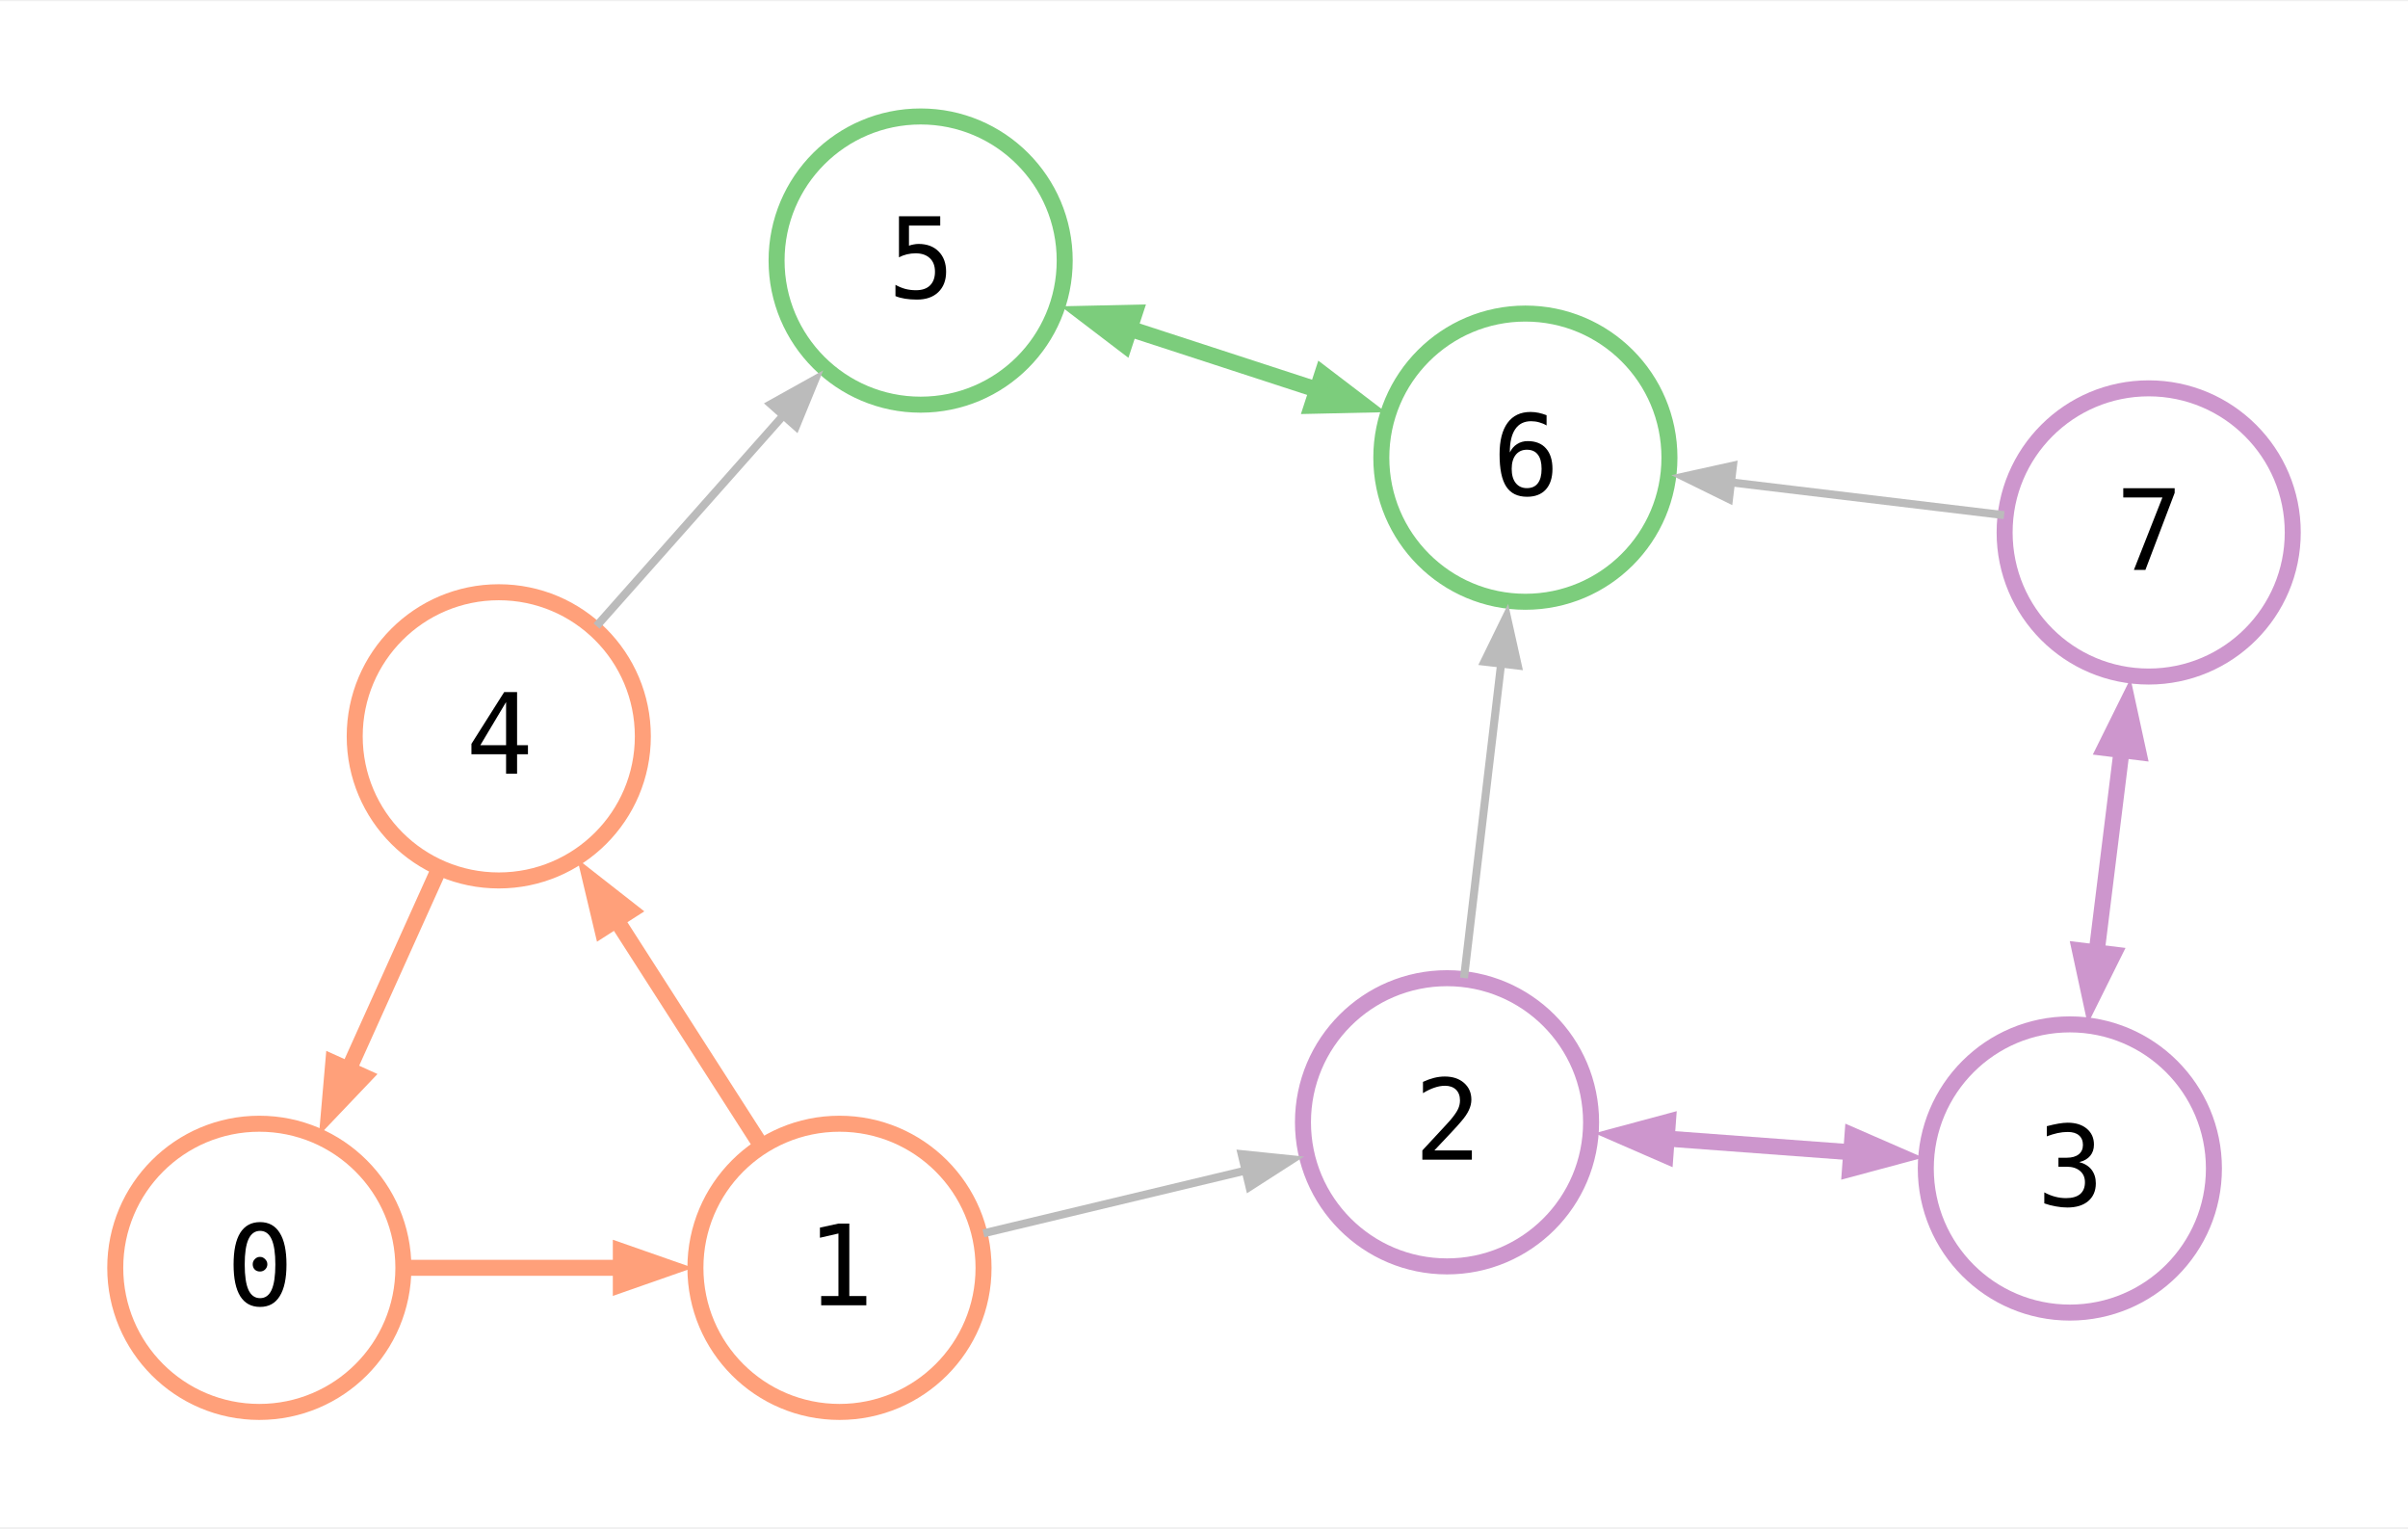
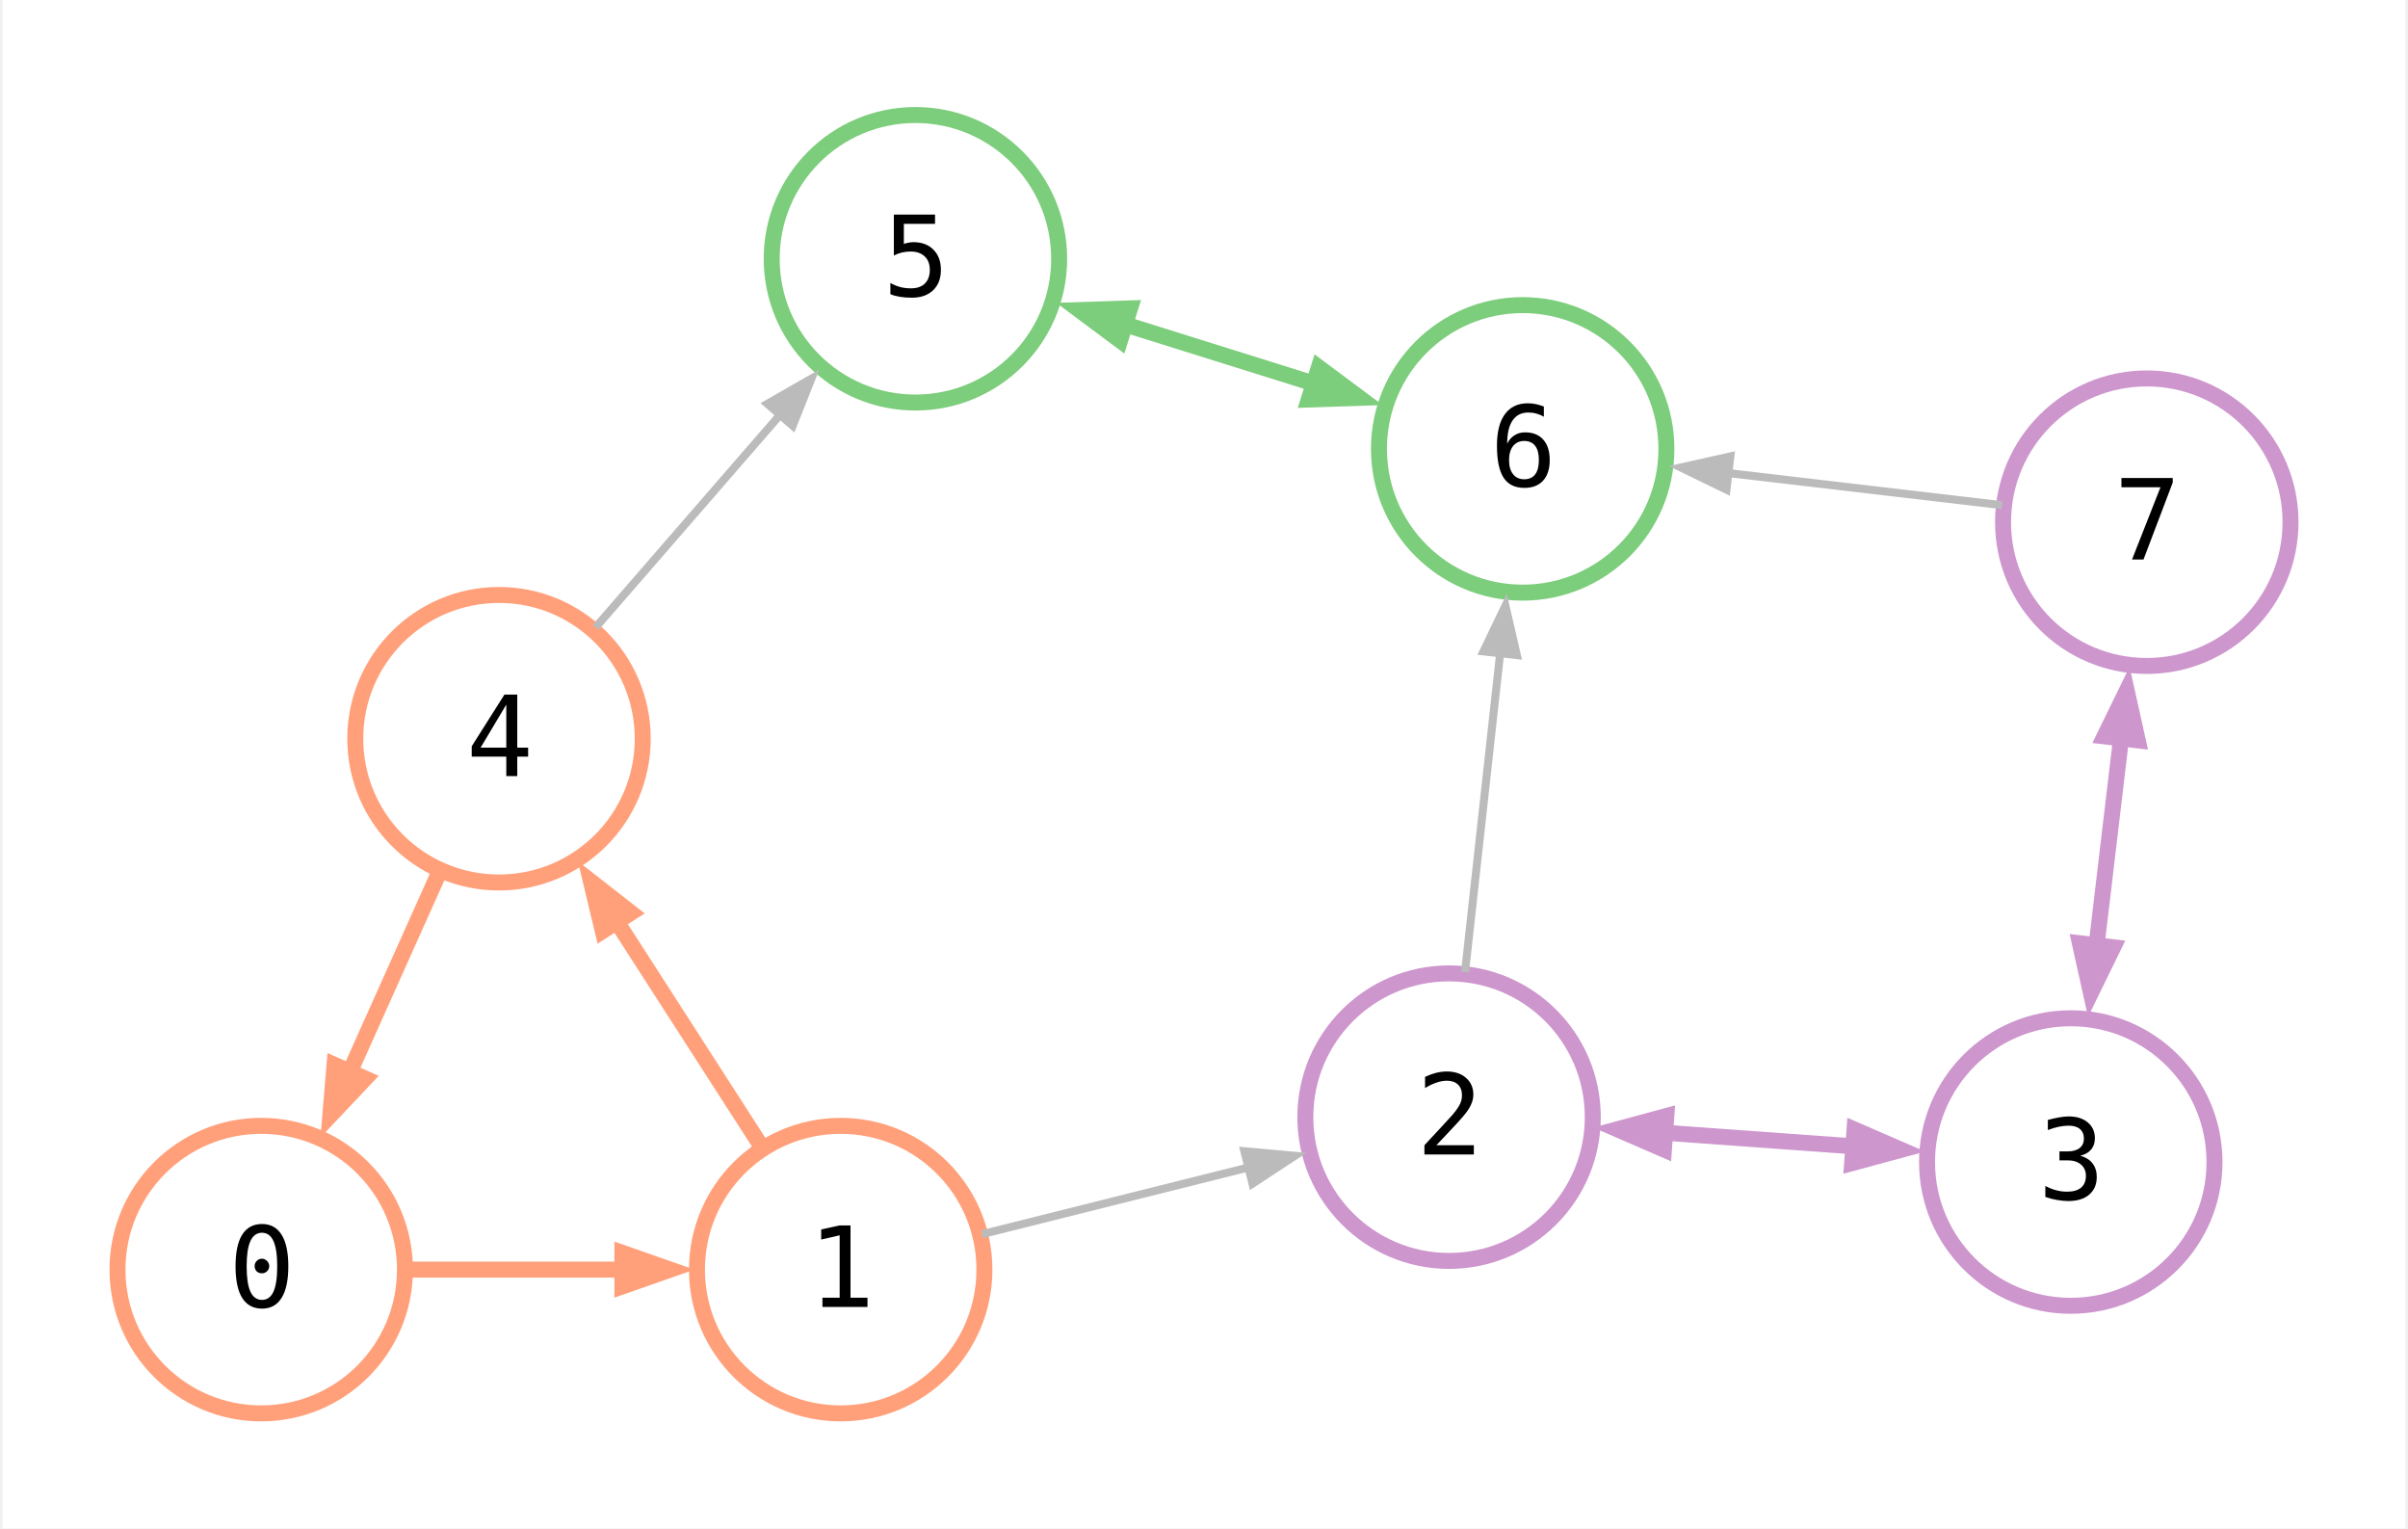
- <svg xmlns="http://www.w3.org/2000/svg" width="301pt" height="191pt" viewBox="0.00 0.00 300.87 190.62">
-   <g id="graph0" class="graph" transform="scale(1 1) rotate(0) translate(14.4 176.22)">
-     <polygon fill="white" stroke="none" points="-14.4,14.4 -14.4,-176.22 286.47,-176.22 286.47,14.4 -14.4,14.4" />
+ <svg xmlns="http://www.w3.org/2000/svg" width="301pt" height="191pt" viewBox="0.00 0.00 300.94 191.36">
+   <g id="graph0" class="graph" transform="scale(1 1) rotate(0) translate(14.4 176.96)">
+     <polygon fill="white" stroke="none" points="-14.4,14.4 -14.4,-176.96 286.54,-176.96 286.54,14.4 -14.4,14.4" />
    <g id="node1" class="node">
      <ellipse fill="none" stroke="lightsalmon" stroke-width="2" cx="18" cy="-18" rx="18" ry="18" />
      <text text-anchor="start" x="13.88" y="-13.32" font-family="monospace" font-size="14.00">0</text>
    </g>
    <g id="node2" class="node">
-       <ellipse fill="none" stroke="lightsalmon" stroke-width="2" cx="90.49" cy="-18" rx="18" ry="18" />
-       <text text-anchor="start" x="86.36" y="-13.32" font-family="monospace" font-size="14.00">1</text>
+       <ellipse fill="none" stroke="lightsalmon" stroke-width="2" cx="90.57" cy="-18" rx="18" ry="18" />
+       <text text-anchor="start" x="86.44" y="-13.33" font-family="monospace" font-size="14.00">1</text>
    </g>
    <g id="edge1" class="edge">
-       <path fill="none" stroke="lightsalmon" stroke-width="2" d="M36.29,-18C44.96,-18 55.47,-18 64.91,-18" />
-       <polygon fill="lightsalmon" stroke="lightsalmon" stroke-width="2" points="63.17,-20.1 69.17,-18 63.17,-15.9 63.17,-20.1" />
+       <path fill="none" stroke="lightsalmon" stroke-width="2" d="M36.31,-18C44.99,-18 55.51,-18 64.96,-18" />
+       <polygon fill="lightsalmon" stroke="lightsalmon" stroke-width="2" points="63.23,-20.1 69.23,-18 63.23,-15.9 63.23,-20.1" />
    </g>
    <g id="node3" class="node">
-       <ellipse fill="none" stroke="lightsalmon" stroke-width="2" cx="47.92" cy="-84.39" rx="18" ry="18" />
-       <text text-anchor="start" x="43.8" y="-79.72" font-family="monospace" font-size="14.00">4</text>
+       <ellipse fill="none" stroke="lightsalmon" stroke-width="2" cx="47.78" cy="-84.47" rx="18" ry="18" />
+       <text text-anchor="start" x="43.66" y="-79.79" font-family="monospace" font-size="14.00">4</text>
    </g>
    <g id="edge3" class="edge">
-       <path fill="none" stroke="lightsalmon" stroke-width="2" d="M80.62,-33.4C74.97,-42.2 67.81,-53.36 61.63,-63" />
-       <polygon fill="lightsalmon" stroke="lightsalmon" stroke-width="2" points="60.84,-60.34 59.37,-66.53 64.38,-62.61 60.84,-60.34" />
+       <path fill="none" stroke="lightsalmon" stroke-width="2" d="M80.64,-33.42C74.97,-42.22 67.78,-53.4 61.57,-63.05" />
+       <polygon fill="lightsalmon" stroke="lightsalmon" stroke-width="2" points="60.77,-60.41 59.29,-66.59 64.3,-62.68 60.77,-60.41" />
    </g>
    <g id="node6" class="node">
-       <ellipse fill="none" stroke="#cd96cd" stroke-width="2" cx="166.4" cy="-36.18" rx="18" ry="18" />
-       <text text-anchor="start" x="162.27" y="-31.51" font-family="monospace" font-size="14.00">2</text>
+       <ellipse fill="none" stroke="#cd96cd" stroke-width="2" cx="166.76" cy="-37.09" rx="18" ry="18" />
+       <text text-anchor="start" x="162.63" y="-32.42" font-family="monospace" font-size="14.00">2</text>
    </g>
    <g id="edge2" class="edge">
-       <path fill="none" stroke="#bbbbbb" d="M108.48,-22.31C118.31,-24.66 130.64,-27.62 141.39,-30.19" />
-       <polygon fill="#bbbbbb" stroke="#bbbbbb" points="140.74,-32.2 147.07,-31.55 141.72,-28.11 140.74,-32.2" />
+       <path fill="none" stroke="#bbbbbb" d="M108.24,-22.43C118.17,-24.92 130.73,-28.06 141.66,-30.8" />
+       <polygon fill="#bbbbbb" stroke="#bbbbbb" points="141.12,-32.83 147.45,-32.25 142.14,-28.76 141.12,-32.83" />
    </g>
    <g id="edge7" class="edge">
-       <path fill="none" stroke="lightsalmon" stroke-width="2" d="M40.37,-67.64C36.76,-59.64 32.39,-49.93 28.47,-41.23" />
-       <polygon fill="lightsalmon" stroke="lightsalmon" stroke-width="2" points="31.07,-41.88 26.69,-37.28 27.24,-43.61 31.07,-41.88" />
+       <path fill="none" stroke="lightsalmon" stroke-width="2" d="M40.27,-67.69C36.68,-59.68 32.32,-49.96 28.42,-41.25" />
+       <polygon fill="lightsalmon" stroke="lightsalmon" stroke-width="2" points="31.02,-41.92 26.65,-37.3 27.18,-43.63 31.02,-41.92" />
    </g>
    <g id="node4" class="node">
-       <ellipse fill="none" stroke="#7ccd7c" stroke-width="2" cx="100.63" cy="-143.82" rx="18" ry="18" />
-       <text text-anchor="start" x="96.5" y="-139.15" font-family="monospace" font-size="14.00">5</text>
+       <ellipse fill="none" stroke="#7ccd7c" stroke-width="2" cx="99.93" cy="-144.56" rx="18" ry="18" />
+       <text text-anchor="start" x="95.81" y="-139.89" font-family="monospace" font-size="14.00">5</text>
    </g>
    <g id="edge8" class="edge">
-       <path fill="none" stroke="#bbbbbb" d="M60.14,-98.17C67.2,-106.13 76.16,-116.24 83.87,-124.92" />
-       <polygon fill="#bbbbbb" stroke="#bbbbbb" points="81.91,-125.89 87.46,-128.98 85.05,-123.1 81.91,-125.89" />
+       <path fill="none" stroke="#bbbbbb" d="M59.88,-98.41C66.85,-106.45 75.73,-116.67 83.35,-125.45" />
+       <polygon fill="#bbbbbb" stroke="#bbbbbb" points="81.39,-126.4 86.91,-129.56 84.56,-123.65 81.39,-126.4" />
    </g>
    <g id="node5" class="node">
-       <ellipse fill="none" stroke="#7ccd7c" stroke-width="2" cx="176.19" cy="-119.2" rx="18" ry="18" />
-       <text text-anchor="start" x="172.06" y="-114.52" font-family="monospace" font-size="14.00">6</text>
+       <ellipse fill="none" stroke="#7ccd7c" stroke-width="2" cx="175.98" cy="-120.76" rx="18" ry="18" />
+       <text text-anchor="start" x="171.85" y="-116.08" font-family="monospace" font-size="14.00">6</text>
    </g>
    <g id="edge9" class="edge">
-       <path fill="none" stroke="#7ccd7c" stroke-width="2" d="M125.07,-135.86C133.65,-133.06 143.29,-129.92 151.86,-127.13" />
-       <polygon fill="#7ccd7c" stroke="#7ccd7c" stroke-width="2" points="126.08,-133.32 121.03,-137.17 127.39,-137.31 126.08,-133.32" />
-       <polygon fill="#7ccd7c" stroke="#7ccd7c" stroke-width="2" points="150.83,-129.67 155.88,-125.82 149.53,-125.68 150.83,-129.67" />
+       <path fill="none" stroke="#7ccd7c" stroke-width="2" d="M124.54,-136.86C133.17,-134.16 142.86,-131.12 151.49,-128.42" />
+       <polygon fill="#7ccd7c" stroke="#7ccd7c" stroke-width="2" points="125.56,-134.34 120.46,-138.14 126.81,-138.35 125.56,-134.34" />
+       <polygon fill="#7ccd7c" stroke="#7ccd7c" stroke-width="2" points="150.45,-130.95 155.55,-127.15 149.19,-126.94 150.45,-130.95" />
    </g>
    <g id="edge5" class="edge">
-       <path fill="none" stroke="#bbbbbb" d="M168.52,-54.2C169.89,-65.76 171.68,-80.94 173.19,-93.73" />
-       <polygon fill="#bbbbbb" stroke="#bbbbbb" points="171.07,-93.72 173.86,-99.43 175.24,-93.23 171.07,-93.72" />
+       <path fill="none" stroke="#bbbbbb" d="M168.76,-55.25C170.05,-66.98 171.75,-82.41 173.18,-95.35" />
+       <polygon fill="#bbbbbb" stroke="#bbbbbb" points="171.07,-95.4 173.82,-101.13 175.25,-94.94 171.07,-95.4" />
    </g>
    <g id="node7" class="node">
-       <ellipse fill="none" stroke="#cd96cd" stroke-width="2" cx="244.22" cy="-30.41" rx="18" ry="18" />
-       <text text-anchor="start" x="240.09" y="-25.74" font-family="monospace" font-size="14.00">3</text>
+       <ellipse fill="none" stroke="#cd96cd" stroke-width="2" cx="244.62" cy="-31.47" rx="18" ry="18" />
+       <text text-anchor="start" x="240.5" y="-26.79" font-family="monospace" font-size="14.00">3</text>
    </g>
    <g id="edge4" class="edge">
-       <path fill="none" stroke="#cd96cd" stroke-width="2" d="M192.18,-34.27C200.63,-33.64 210.01,-32.95 218.46,-32.32" />
-       <polygon fill="#cd96cd" stroke="#cd96cd" stroke-width="2" points="193.69,-32.05 187.86,-34.59 194,-36.24 193.69,-32.05" />
-       <polygon fill="#cd96cd" stroke="#cd96cd" stroke-width="2" points="217.06,-34.53 222.89,-31.99 216.75,-30.34 217.06,-34.53" />
+       <path fill="none" stroke="#cd96cd" stroke-width="2" d="M192.22,-35.25C200.85,-34.63 210.48,-33.93 219.11,-33.31" />
+       <polygon fill="#cd96cd" stroke="#cd96cd" stroke-width="2" points="193.67,-33.04 187.84,-35.57 193.97,-37.23 193.67,-33.04" />
+       <polygon fill="#cd96cd" stroke="#cd96cd" stroke-width="2" points="217.54,-35.53 223.37,-33 217.24,-31.34 217.54,-35.53" />
    </g>
    <g id="node8" class="node">
-       <ellipse fill="none" stroke="#cd96cd" stroke-width="2" cx="254.07" cy="-109.86" rx="18" ry="18" />
-       <text text-anchor="start" x="249.94" y="-105.18" font-family="monospace" font-size="14.00">7</text>
+       <ellipse fill="none" stroke="#cd96cd" stroke-width="2" cx="254.14" cy="-111.58" rx="18" ry="18" />
+       <text text-anchor="start" x="250.01" y="-106.91" font-family="monospace" font-size="14.00">7</text>
    </g>
    <g id="edge6" class="edge">
-       <path fill="none" stroke="#cd96cd" stroke-width="2" d="M247.36,-55.77C248.49,-64.88 249.76,-75.15 250.89,-84.28" />
-       <polygon fill="#cd96cd" stroke="#cd96cd" stroke-width="2" points="249.65,-57.14 246.82,-51.44 245.48,-57.65 249.65,-57.14" />
-       <polygon fill="#cd96cd" stroke="#cd96cd" stroke-width="2" points="248.61,-82.93 251.43,-88.62 252.78,-82.41 248.61,-82.93" />
+       <path fill="none" stroke="#cd96cd" stroke-width="2" d="M247.67,-57.1C248.77,-66.35 250.01,-76.79 251.1,-86.04" />
+       <polygon fill="#cd96cd" stroke="#cd96cd" stroke-width="2" points="249.93,-58.36 247.14,-52.65 245.76,-58.86 249.93,-58.36" />
+       <polygon fill="#cd96cd" stroke="#cd96cd" stroke-width="2" points="248.84,-84.76 251.63,-90.47 253.01,-84.26 248.84,-84.76" />
    </g>
    <g id="edge10" class="edge">
-       <path fill="none" stroke="#bbbbbb" d="M236,-112.02C225.85,-113.24 213.02,-114.78 201.84,-116.12" />
-       <polygon fill="#bbbbbb" stroke="#bbbbbb" points="201.63,-114.03 195.93,-116.83 202.13,-118.2 201.63,-114.03" />
+       <path fill="none" stroke="#bbbbbb" d="M236.01,-113.71C225.82,-114.91 212.94,-116.42 201.72,-117.73" />
+       <polygon fill="#bbbbbb" stroke="#bbbbbb" points="201.5,-115.65 195.78,-118.43 201.99,-119.82 201.5,-115.65" />
    </g>
  </g>
</svg>
